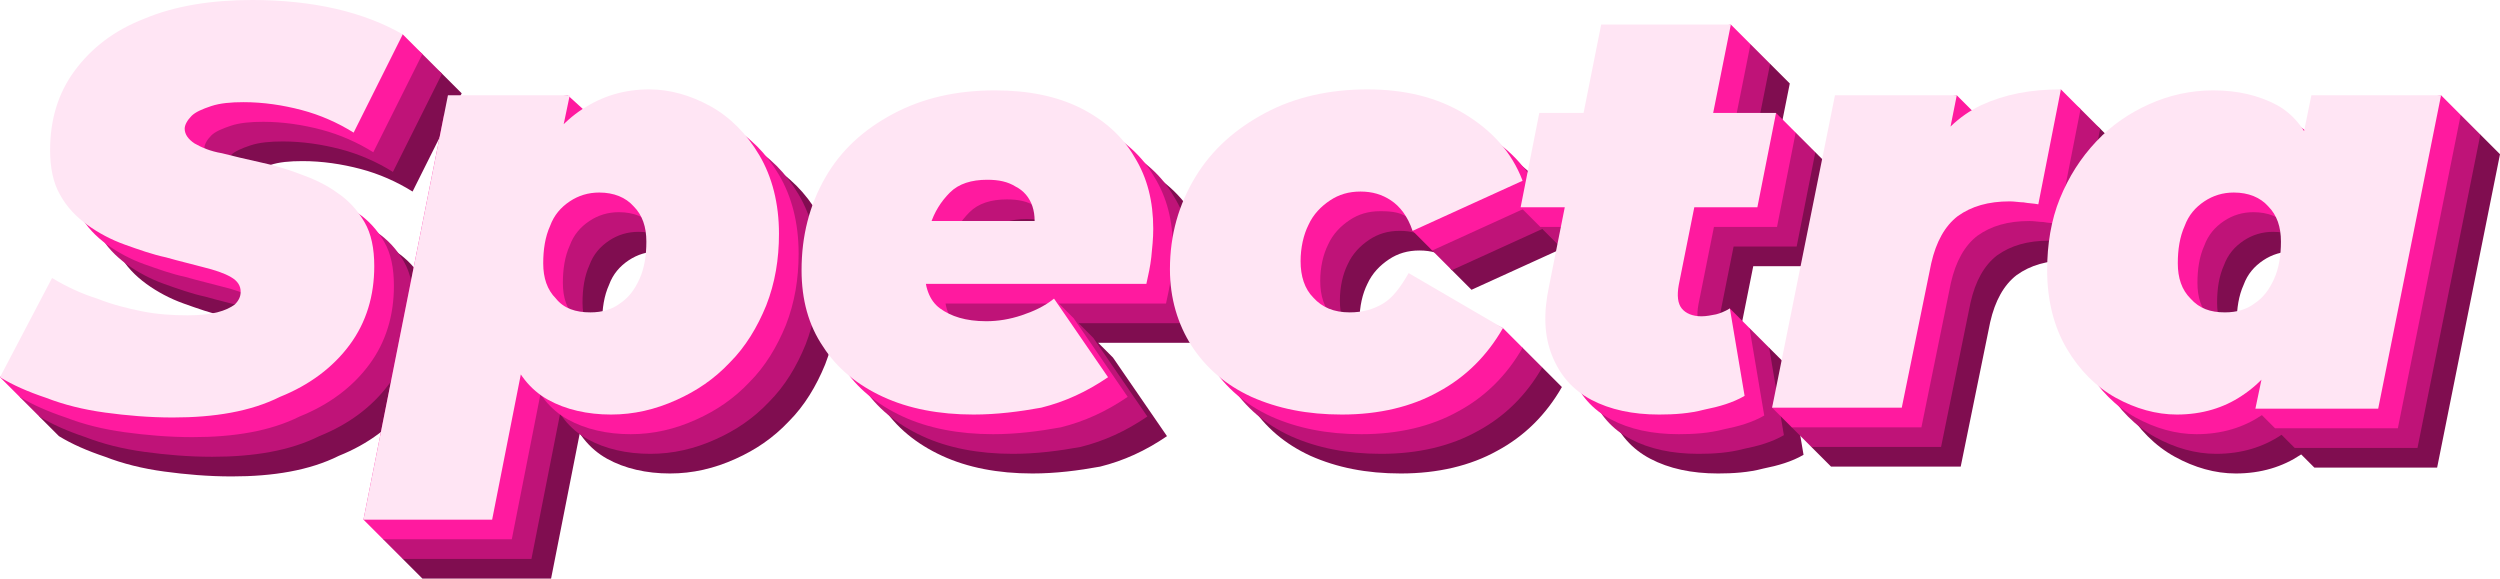
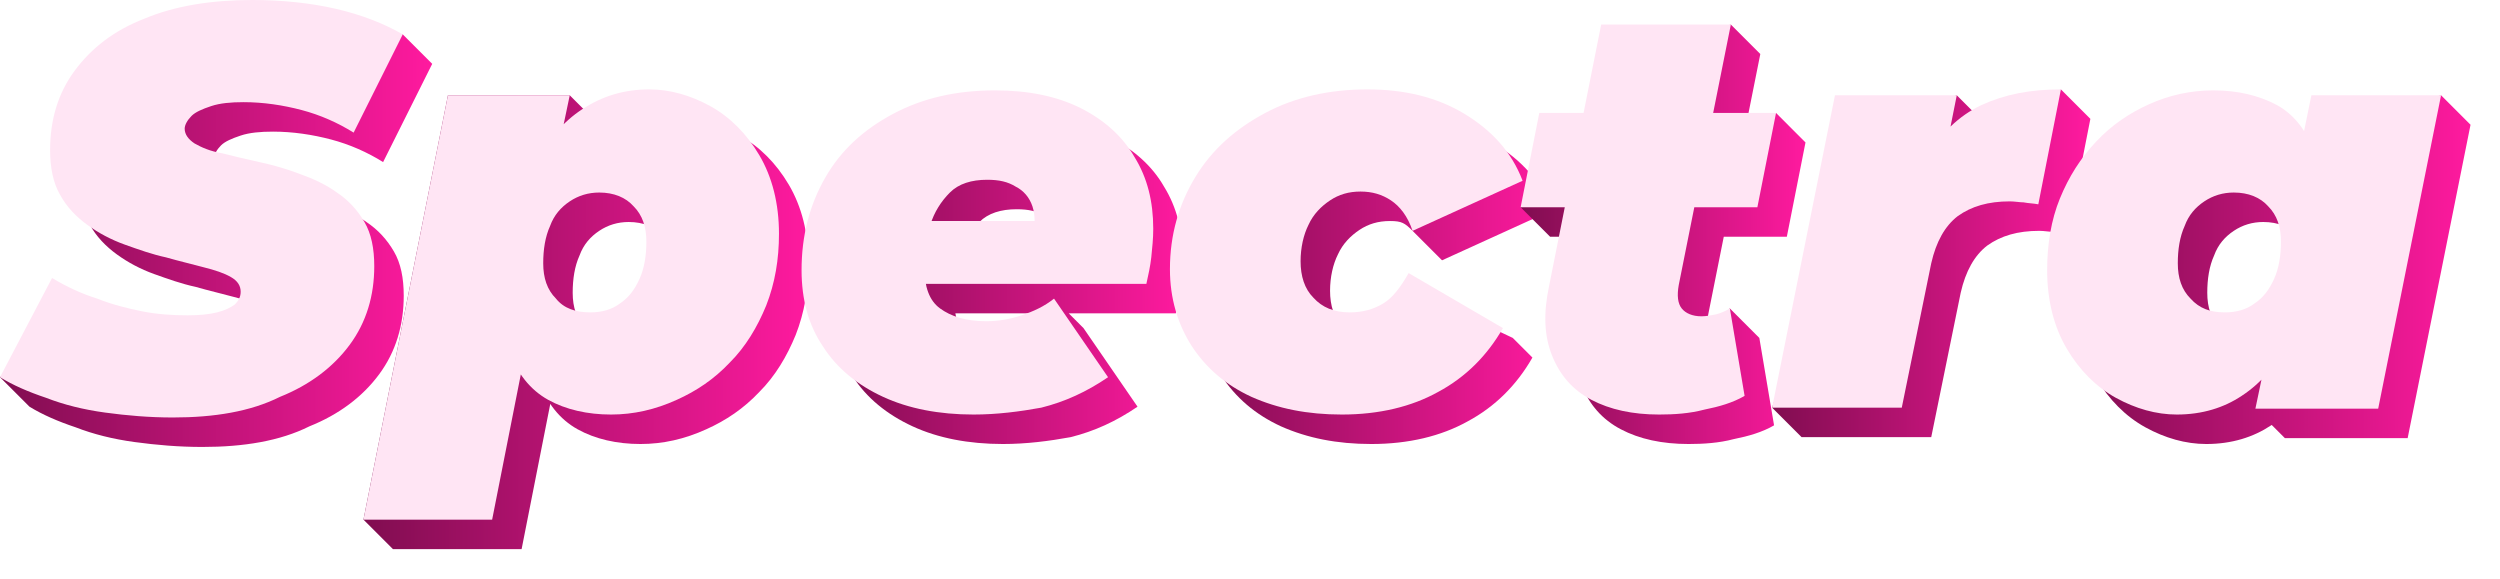
<svg xmlns="http://www.w3.org/2000/svg" version="1.1" id="Layer_1" x="0px" y="0px" viewBox="0 0 254.5 58.9" style="enable-background:new 0 0 254.5 58.9;" xml:space="preserve">
  <style type="text/css">
- 	.st0{fill:#800D50;}
- 	.st1{fill:#BF1378;}
- 	.st2{fill:#FF1A9F;}
- 	.st3{fill:#FFE5F4;}
+ 	.st0{fill:url(#SVGID_1_);}
+ 	.st1{fill:url(#SVGID_00000116923171311049007930000009769227715243160761_);}
+ 	.st2{fill:url(#SVGID_00000008136466247641761060000001562612265087859892_);}
+ 	.st3{fill:url(#SVGID_00000115502686686499544590000013902108640323405244_);}
+ 	.st4{fill:url(#SVGID_00000121277416731903392720000004566849826214834305_);}
+ 	.st5{fill:url(#SVGID_00000160909237934674180200000006646179666079795857_);}
+ 	.st6{fill:url(#SVGID_00000150066783542477709190000013032661701606605192_);}
+ 	.st7{fill:#FFE5F4;}
</style>
  <g>
    <g>
-       <path class="st0" d="M23.6,48.5c-2.4,0-4.7-0.2-6.9-0.5s-4.2-0.8-6-1.5c-1.8-0.6-3.4-1.3-4.7-2.1l-2-2l7.3-8.1    c1.5,0.9,3,1.6,4.6,2.1c1.5,0.6,3.1,1,4.6,1.3s3.1,0.4,4.6,0.4c1.2,0,2.2-0.1,3-0.3s1.4-0.5,1.8-0.8c0.4-0.4,0.6-0.8,0.6-1.3    c0-0.6-0.3-1.1-1-1.5s-1.6-0.7-2.8-1c-1.1-0.3-2.4-0.6-3.8-1c-1.4-0.3-2.8-0.8-4.2-1.3s-2.7-1.2-3.8-2s-2.1-1.8-2.8-3.1    c-0.7-1.2-1-2.8-1-4.5c0-3.1,0.8-5.8,2.5-8.1s4-4.1,7.1-5.3c3.1-1.3,6.8-1.9,11-1.9c3,0,11.4-0.4,13.3,1.5c2,2,0,0,2,2l-5,10    c-1.6-1-3.4-1.8-5.3-2.3c-1.9-0.5-3.9-0.8-5.9-0.8c-1.3,0-2.4,0.1-3.3,0.4s-1.6,0.6-2,1s-0.7,0.9-0.7,1.3c0,0.6,0.4,1.1,1,1.5    c0.7,0.4,1.6,0.8,2.8,1c1.2,0.3,2.4,0.6,3.8,0.9s2.8,0.7,4.1,1.2c1.4,0.5,2.7,1.1,3.8,1.9c1.2,0.8,2.1,1.8,2.8,3s1,2.7,1,4.5    c0,3-0.8,5.7-2.5,8s-4.1,4.1-7.1,5.3C31.5,47.9,27.8,48.5,23.6,48.5z" />
-       <path class="st0" d="M43,58.9l-2-2l7.5-41.2H64L63.1,20l-2.2,11.7l-1.7,11.5l-3.1,15.7H43z M68.2,48.2c-2.4,0-4.6-0.5-6.4-1.5    s-3.2-2.7-4-5.1c-0.8-2.4-0.9-5.7-0.2-9.9c0.6-3.5,1.5-6.4,2.8-8.9s2.9-4.4,4.9-5.7s4.2-2,6.8-2c2.1,0,4.2,0.6,6.2,1.7    s3.7,2.8,5,5s2,4.9,2,8c0,2.6-0.4,5-1.3,7.3c-0.9,2.2-2.1,4.2-3.7,5.8c-1.6,1.7-3.4,2.9-5.4,3.8C72.7,47.7,70.5,48.2,68.2,48.2z     M66.1,37.8c1.2,0,2.2-0.3,3-0.9c0.9-0.6,1.5-1.4,2-2.5s0.7-2.4,0.7-3.8c0-1.5-0.4-2.7-1.3-3.6c-0.8-0.9-2-1.4-3.5-1.4    c-1.1,0-2.1,0.3-3,0.9s-1.6,1.4-2,2.5c-0.5,1.1-0.7,2.4-0.7,3.8c0,1.5,0.4,2.7,1.3,3.6C63.4,37.4,64.6,37.8,66.1,37.8z" />
-       <path class="st0" d="M105.1,48.2c-3.5,0-6.6-0.6-9.2-1.8s-4.7-2.9-6.1-5.1c-1.5-2.2-2.2-4.8-2.2-7.8c0-3.5,0.8-6.6,2.4-9.4    s3.9-4.9,6.9-6.5s6.4-2.4,10.4-2.4c3.4,0,6.3,0.6,8.7,1.8c2.4,1.2,4.3,2.9,5.5,5c1.3,2.1,1.9,4.5,1.9,7.3c0,1-0.1,1.9-0.2,2.9    c-0.1,0.9-0.3,1.8-0.5,2.7H97.9l1.2-6.4h17.5l-5.5,1.7c0.3-1.2,0.3-2.3,0-3.2c-0.3-0.9-0.9-1.6-1.7-2c-0.8-0.5-1.7-0.7-2.9-0.7    c-1.6,0-2.9,0.4-3.8,1.3s-1.6,2-2,3.3c-0.4,1.4-0.6,2.8-0.6,4.3c0,2,0.5,3.4,1.6,4.2s2.6,1.3,4.7,1.3c1.2,0,3.7-3.9,4.9-4.3    c2,2,0,0,2,2l5.5,8c-2.2,1.5-4.4,2.5-6.8,3.1C109.8,47.9,107.5,48.2,105.1,48.2z" />
-       <path class="st0" d="M142.6,48.2c-3.5,0-6.5-0.6-9.2-1.8c-2.6-1.2-4.6-2.9-6.1-5.2c-1.4-2.2-2.2-4.8-2.2-7.8    c0-3.5,0.9-6.6,2.6-9.4s4.1-4.9,7.1-6.5s6.5-2.4,10.4-2.4c3.8,0,7.1,0.8,9.9,2.5c2.8,1.7,4.8,3.9,5.9,6.8l-11.2,5.1c-2-2,0,0-2-2    c-0.5-0.5,0.3-0.8-0.2-1.1c-0.9-0.6-1.9-0.9-3.1-0.9c-1.2,0-2.2,0.3-3.1,0.9c-0.9,0.6-1.7,1.4-2.2,2.5c-0.5,1-0.8,2.3-0.8,3.7    c0,1.5,0.4,2.8,1.3,3.7c0.9,1,2.1,1.5,3.7,1.5c1.3,0,2.4-0.3,3.4-0.9c1-0.6,1.8-1.7,2.6-3.1l7.6,3.6l2,2c-1.6,2.8-3.8,5-6.6,6.5    C149.7,47.4,146.4,48.2,142.6,48.2z" />
-       <path class="st0" d="M160.8,27.1l-1.8-1.8l3.7-7.8l22.1-2l2,2l-1.9,9.6H160.8z M174.9,48.2c-2.7,0-5-0.5-6.9-1.5s-3.2-2.5-4-4.5    s-0.9-4.3-0.3-7.1L169,8.5l11.2-2l2,2L176.9,35c-0.2,1.1-0.1,1.9,0.3,2.4c0.4,0.5,1.1,0.8,2,0.8c0.5,0,0.4-2.7,0.9-2.8    c2,2,0,0,2,2l1.5,8.9c-1.2,0.7-2.6,1.1-4.1,1.4C178,48.1,176.4,48.2,174.9,48.2z" />
-       <path class="st0" d="M184.4,45.5l8.4-29.8h12.4l-1.8,9l-1.2-2.6c1.3-2.5,3.2-4.3,5.5-5.4c2-0.9,4.4-5.3,6.1-3.6c2,2,0,0,2,2    l-2.3,11.7c-0.5-0.1-1-0.1-1.5-0.2c-0.4,0-0.9-0.1-1.4-0.1c-2.2,0-3.9,0.5-5.3,1.5c-1.3,1-2.2,2.6-2.7,4.8l-3,14.7h-13.2    L184.4,45.5z" />
-       <path class="st0" d="M227.6,48.2c-2.1,0-4.2-0.6-6.2-1.7s-3.7-2.8-5-5s-2-4.9-2-8c0-2.6,0.4-5.1,1.3-7.3s2.1-4.1,3.7-5.8    c1.6-1.7,3.4-2.9,5.4-3.8c2-0.9,4.2-1.4,6.5-1.4c2.5,0,4.6,0.5,6.5,1.5c1.8,1,3.1,2.7,3.9,5.1c0.8,2.4,0.9,5.7,0.2,9.9    c-0.5,3.4-1.5,6.4-2.8,8.9s-2.9,4.4-4.9,5.7C232.4,47.5,230.2,48.2,227.6,48.2z M232.5,37.8c1.2,0,2.2-0.3,3-0.9    c0.9-0.6,1.5-1.4,2-2.5s0.7-2.4,0.7-3.8c0-1.5-0.4-2.7-1.3-3.6c-0.8-0.9-2-1.4-3.5-1.4c-1.1,0-2.1,0.3-3,0.9s-1.6,1.4-2,2.5    c-0.5,1.1-0.7,2.4-0.7,3.8c0,1.5,0.4,2.7,1.3,3.6C229.9,37.4,231,37.8,232.5,37.8z M235.6,47.6l-2-2l2.9-2.3l2.2-11.7l1.7-11.5    l0.9-4.4l11.2-2l2,2l-6.4,31.9H235.6z" />
+       <linearGradient id="SVGID_1_" gradientUnits="userSpaceOnUse" x1="-9.536743e-07" y1="806.864" x2="44" y2="806.864" gradientTransform="matrix(1 0 0 1 0 -782.6143)">
+         <stop offset="2.131116e-07" style="stop-color:#800D50" />
+         <stop offset="1" style="stop-color:#FF1A9F" />
+       </linearGradient>
+       <path class="st0" d="M41,3.5c0.5,0.5,2.5,2.5,3,3l-5,10c-1.6-1-3.4-1.8-5.3-2.3c-1.9-0.5-3.9-0.8-5.9-0.8c-1.3,0-2.4,0.1-3.3,0.4    c-0.9,0.3-1.6,0.6-2,1s-0.7,0.9-0.7,1.3c0,0.6,0.4,1.1,1,1.5c0.7,0.4,1.6,0.8,2.8,1c1.2,0.3,2.4,0.6,3.8,0.9s2.8,0.7,4.1,1.2    c1.4,0.5,2.7,1.1,3.8,1.9c1.2,0.8,2.1,1.8,2.8,3s1,2.7,1,4.5c0,3-0.8,5.7-2.5,8s-4.1,4.1-7.1,5.3c-3,1.5-6.7,2.1-10.9,2.1    c-2.4,0-4.7-0.2-6.9-0.5s-4.2-0.8-6-1.5c-1.8-0.6-3.4-1.3-4.7-2.1l-3-3l8.3-7.1c1.5,0.9,3,1.6,4.6,2.1c1.5,0.6,3.1,1,4.6,1.3    s3.1,0.4,4.6,0.4c1.2,0,2.2-0.1,3-0.3s1.4-0.5,1.8-0.8c0.4-0.4,0.6-0.8,0.6-1.3c0-0.6-0.3-1.1-1-1.5s-1.6-0.7-2.8-1    c-1.1-0.3-2.4-0.6-3.8-1c-1.4-0.3-2.8-0.8-4.2-1.3s-2.7-1.2-3.8-2s-2.1-1.8-2.8-3.1c-0.7-1.2-1-2.8-1-4.5c0-3.1,0.8-5.8,2.5-8.1    s4-4.1,7.1-5.3c3.1-1.3,6.8-1.9,11-1.9" />
+       <linearGradient id="SVGID_00000091698102975875729900000002554684199674779071_" gradientUnits="userSpaceOnUse" x1="37" y1="815.414" x2="82.3" y2="815.414" gradientTransform="matrix(1 0 0 1 0 -782.6143)">
+         <stop offset="2.131116e-07" style="stop-color:#800D50" />
+         <stop offset="1" style="stop-color:#FF1A9F" />
+       </linearGradient>
+       <path style="fill:url(#SVGID_00000091698102975875729900000002554684199674779071_);" d="M40,55.9l-3-3l8.6-43.2H58l3,3L60.1,17    l-2.2,11.7l-1.7,11.5l-3.1,15.7H40z M65.2,45.2c-2.4,0-4.6-0.5-6.4-1.5s-3.2-2.7-4-5.1c-0.8-2.4-0.9-5.7-0.2-9.9    c0.6-3.5,1.5-6.4,2.8-8.9s2.9-4.4,4.9-5.7s4.2-2,6.8-2c2.1,0,4.2,0.6,6.2,1.7s3.7,2.8,5,5s2,4.9,2,8c0,2.6-0.4,5-1.3,7.3    c-0.9,2.2-2.1,4.2-3.7,5.8c-1.6,1.7-3.4,2.9-5.4,3.8C69.7,44.7,67.5,45.2,65.2,45.2z M63.1,34.8c1.2,0,2.2-0.3,3-0.9    c0.9-0.6,1.5-1.4,2-2.5c0.5-1.1,0.7-2.4,0.7-3.8c0-1.5-0.4-2.7-1.3-3.6c-0.8-0.9-2-1.4-3.5-1.4c-1.1,0-2.1,0.3-3,0.9    s-1.6,1.4-2,2.5c-0.5,1.1-0.7,2.4-0.7,3.8c0,1.5,0.4,2.7,1.3,3.6C60.4,34.4,61.6,34.8,63.1,34.8z" />
+       <linearGradient id="SVGID_00000033365603086936998980000008180158470583810986_" gradientUnits="userSpaceOnUse" x1="84.6" y1="811.314" x2="120.4" y2="811.314" gradientTransform="matrix(1 0 0 1 0 -782.6143)">
+         <stop offset="2.131116e-07" style="stop-color:#800D50" />
+         <stop offset="1" style="stop-color:#FF1A9F" />
+       </linearGradient>
+       <path style="fill:url(#SVGID_00000033365603086936998980000008180158470583810986_);" d="M102.1,45.2c-3.5,0-6.6-0.6-9.2-1.8    s-4.7-2.9-6.1-5.1c-1.5-2.2-2.2-4.8-2.2-7.8c0-3.5,0.8-6.6,2.4-9.4s3.9-4.9,6.9-6.5s6.4-2.4,10.4-2.4c3.4,0,6.3,0.6,8.7,1.8    c2.4,1.2,4.3,2.9,5.5,5c1.3,2.1,1.9,4.5,1.9,7.3c0,1-0.1,1.9-0.2,2.9c-0.1,0.9-0.3,1.8-0.5,2.7H94.9l1.2-6.4h17.5l-5.5,1.7    c0.3-1.2,0.3-2.3,0-3.2c-0.3-0.9-0.9-1.6-1.7-2c-0.8-0.5-1.7-0.7-2.9-0.7c-1.6,0-2.9,0.4-3.8,1.3s-1.6,2-2,3.3    c-0.4,1.4-0.6,2.8-0.6,4.3c0,2,0.5,3.4,1.6,4.2s2.7,0.8,4.7,1.3c2.6,0.6,3.7-3.9,4.9-4.3c2,2,0,0,2,2l5.5,8    c-2.2,1.5-4.4,2.5-6.8,3.1C106.8,44.9,104.5,45.2,102.1,45.2z" />
+       <linearGradient id="SVGID_00000116915433401421411510000002860111119713817791_" gradientUnits="userSpaceOnUse" x1="122.1" y1="811.264" x2="158" y2="811.264" gradientTransform="matrix(1 0 0 1 0 -782.6143)">
+         <stop offset="2.131116e-07" style="stop-color:#800D50" />
+         <stop offset="1" style="stop-color:#FF1A9F" />
+       </linearGradient>
+       <path style="fill:url(#SVGID_00000116915433401421411510000002860111119713817791_);" d="M139.6,45.2c-3.5,0-6.5-0.6-9.2-1.8    c-2.6-1.2-4.6-2.9-6.1-5.2c-1.4-2.2-2.2-4.8-2.2-7.8c0-3.5,0.9-6.6,2.6-9.4s4.1-4.9,7.1-6.5s6.5-2.4,10.4-2.4    c3.8,0,7.1,0.8,9.9,2.5c2.8,1.7,4.8,3.9,5.9,6.8l-11.2,5.1c-2-2,0,0-2-2c-0.2-0.2,0.2,0.2-1-1c-0.8-0.8-1.1-1-2.3-1    s-2.2,0.3-3.1,0.9c-0.9,0.6-1.7,1.4-2.2,2.5c-0.5,1-0.8,2.3-0.8,3.7c0,1.5,0.4,2.8,1.3,3.7c0.9,1,2.1,1.5,3.7,1.5    c1.3,0,2.4-0.3,3.4-0.9c1-0.6,1.8-1.7,2.6-3.1l7.6,3.6l2,2c-1.6,2.8-3.8,5-6.6,6.5C146.7,44.4,143.4,45.2,139.6,45.2z" />
+       <linearGradient id="SVGID_00000081606342345215307970000007184704004108975538_" gradientUnits="userSpaceOnUse" x1="154.8" y1="806.464" x2="183.8" y2="806.464" gradientTransform="matrix(1 0 0 1 0 -782.6143)">
+         <stop offset="2.131116e-07" style="stop-color:#800D50" />
+         <stop offset="1" style="stop-color:#FF1A9F" />
+       </linearGradient>
+       <path style="fill:url(#SVGID_00000081606342345215307970000007184704004108975538_);" d="M157.8,24.1l-3-3l4.9-6.6l21.1-3l3,3    l-1.9,9.6H157.8z M171.9,45.2c-2.7,0-5-0.5-6.9-1.5s-3.2-2.5-4-4.5s-0.9-4.3-0.3-7.1L166,5.5l10.2-3l3,3L173.9,32    c-0.2,1.1-0.1,1.9,0.3,2.4c0.4,0.5,1.1,0.8,2,0.8c0.5,0-0.6-3.7-0.1-3.8c2,2,1,1,3,3l1.5,8.9c-1.2,0.7-2.6,1.1-4.1,1.4    C175,45.1,173.4,45.2,171.9,45.2z" />
+       <linearGradient id="SVGID_00000175316449326575765310000016430925971048342435_" gradientUnits="userSpaceOnUse" x1="180.4" y1="809.414" x2="212.8" y2="809.414" gradientTransform="matrix(1 0 0 1 0 -782.6143)">
+         <stop offset="2.131116e-07" style="stop-color:#800D50" />
+         <stop offset="1" style="stop-color:#FF1A9F" />
+       </linearGradient>
+       <path style="fill:url(#SVGID_00000175316449326575765310000016430925971048342435_);" d="M209.8,9.1c2,2,1,1,3,3l-2.3,11.7    c-0.5-0.1-1-0.1-1.5-0.2c-0.4,0-0.9-0.1-1.4-0.1c-2.2,0-3.9,0.5-5.3,1.5c-1.3,1-2.2,2.6-2.7,4.8l-3,14.7h-13.2l-3-3l0,0l9.4-28.8    l9.4-3l3,3l-1.8,9l-1.2-2.6c1.3-2.5,3.2-4.3,5.5-5.4" />
+       <linearGradient id="SVGID_00000000215481092883797030000016522166138898003389_" gradientUnits="userSpaceOnUse" x1="211.4" y1="810.064" x2="251.5" y2="810.064" gradientTransform="matrix(1 0 0 1 0 -782.6143)">
+         <stop offset="2.131116e-07" style="stop-color:#800D50" />
+         <stop offset="1" style="stop-color:#FF1A9F" />
+       </linearGradient>
+       <path style="fill:url(#SVGID_00000000215481092883797030000016522166138898003389_);" d="M224.6,45.2c-2.1,0-4.2-0.6-6.2-1.7    s-3.7-2.8-5-5s-2-4.9-2-8c0-2.6,0.4-5.1,1.3-7.3s2.1-4.1,3.7-5.8c1.6-1.7,3.4-2.9,5.4-3.8s4.2-1.4,6.5-1.4c2.5,0,4.6,0.5,6.5,1.5    c1.8,1,3.1,2.7,3.9,5.1c0.8,2.4,0.9,5.7,0.2,9.9c-0.5,3.4-1.5,6.4-2.8,8.9s-2.9,4.4-4.9,5.7C229.4,44.5,227.2,45.2,224.6,45.2z     M229.5,34.8c1.2,0,2.2-0.3,3-0.9c0.9-0.6,1.5-1.4,2-2.5c0.5-1.1,0.7-2.4,0.7-3.8c0-1.5-0.4-2.7-1.3-3.6c-0.8-0.9-2-1.4-3.5-1.4    c-1.1,0-2.1,0.3-3,0.9s-1.6,1.4-2,2.5c-0.5,1.1-0.7,2.4-0.7,3.8c0,1.5,0.4,2.7,1.3,3.6C226.9,34.4,228,34.8,229.5,34.8z     M232.6,44.6l-2-2l2.9-2.3l2.2-11.7l1.7-11.5l0.9-4.4l10.2-3l3,3l-6.4,31.9H232.6z" />
    </g>
  </g>
  <g>
    <g>
-       <path class="st1" d="M21.6,46.5c-2.4,0-4.7-0.2-6.9-0.5s-4.2-0.8-6-1.5c-1.8-0.6-3.4-1.3-4.7-2.1l-2-2l7.3-8.1    c1.5,0.9,3,1.6,4.6,2.1c1.5,0.6,3.1,1,4.6,1.3s3.1,0.4,4.6,0.4c1.2,0,2.2-0.1,3-0.3s1.4-0.5,1.8-0.8c0.4-0.4,0.6-0.8,0.6-1.3    c0-0.6-0.3-1.1-1-1.5s-1.6-0.7-2.8-1c-1.1-0.3-2.4-0.6-3.8-1c-1.4-0.3-2.8-0.8-4.2-1.3s-2.7-1.2-3.8-2s-2.1-1.8-2.8-3.1    c-0.7-1.2-1-2.8-1-4.5c0-3.1,0.8-5.8,2.5-8.1s4-4.1,7.1-5.3c3.1-1.3,6.8-1.9,11-1.9c3,0,11.4-0.4,13.3,1.5c1.8,1.8,0.2,0.2,2,2    l-5,10c-1.6-1-3.4-1.8-5.3-2.3c-1.9-0.5-3.9-0.8-5.9-0.8c-1.3,0-2.4,0.1-3.3,0.4c-0.9,0.3-1.6,0.6-2,1c-0.4,0.4-0.7,0.9-0.7,1.3    c0,0.6,0.4,1.1,1,1.5c0.7,0.4,1.6,0.8,2.8,1c1.2,0.3,2.4,0.6,3.8,0.9s2.8,0.7,4.1,1.2c1.4,0.5,2.7,1.1,3.8,1.9    c1.2,0.8,2.1,1.8,2.8,3s1,2.7,1,4.5c0,3-0.8,5.7-2.5,8s-4.1,4.1-7.1,5.3C29.5,45.9,25.8,46.5,21.6,46.5z" />
-       <path class="st1" d="M41,56.9l-2-2l8-41.2h15L61.1,18l-2.2,11.7l-1.7,11.5l-3.1,15.7H41z M66.2,46.2c-2.4,0-4.6-0.5-6.4-1.5    s-3.2-2.7-4-5.1c-0.8-2.4-0.9-5.7-0.2-9.9c0.6-3.5,1.5-6.4,2.8-8.9s2.9-4.4,4.9-5.7s4.2-2,6.8-2c2.1,0,4.2,0.6,6.2,1.7    s3.7,2.8,5,5s2,4.9,2,8c0,2.6-0.4,5-1.3,7.3c-0.9,2.2-2.1,4.2-3.7,5.8c-1.6,1.7-3.4,2.9-5.4,3.8C70.7,45.7,68.5,46.2,66.2,46.2z     M64.1,35.8c1.2,0,2.2-0.3,3-0.9c0.9-0.6,1.5-1.4,2-2.5s0.7-2.4,0.7-3.8c0-1.5-0.4-2.7-1.3-3.6c-0.8-0.9-2-1.4-3.5-1.4    c-1.1,0-2.1,0.3-3,0.9s-1.6,1.4-2,2.5c-0.5,1.1-0.7,2.4-0.7,3.8c0,1.5,0.4,2.7,1.3,3.6C61.4,35.4,62.6,35.8,64.1,35.8z" />
-       <path class="st1" d="M103.1,46.2c-3.5,0-6.6-0.6-9.2-1.8s-4.7-2.9-6.1-5.1c-1.5-2.2-2.2-4.8-2.2-7.8c0-3.5,0.8-6.6,2.4-9.4    s3.9-4.9,6.9-6.5s6.4-2.4,10.4-2.4c3.4,0,6.3,0.6,8.7,1.8c2.4,1.2,4.3,2.9,5.5,5c1.3,2.1,1.9,4.5,1.9,7.3c0,1-0.1,1.9-0.2,2.9    c-0.1,0.9-0.3,1.8-0.5,2.7H95.9l1.2-6.4h17.5l-5.5,1.7c0.3-1.2,0.3-2.3,0-3.2c-0.3-0.9-0.9-1.6-1.7-2c-0.8-0.5-1.7-0.7-2.9-0.7    c-1.6,0-2.9,0.4-3.8,1.3s-1.6,2-2,3.3c-0.4,1.4-0.6,2.8-0.6,4.3c0,2,0.5,3.4,1.6,4.2s2.6,1.3,4.7,1.3c1.2,0,3.7-3.9,4.9-4.3    c2,2,0,0,2,2l5.5,8c-2.2,1.5-4.4,2.5-6.8,3.1C107.8,45.9,105.5,46.2,103.1,46.2z" />
-       <path class="st1" d="M140.6,46.2c-3.5,0-6.5-0.6-9.2-1.8c-2.6-1.2-4.6-2.9-6.1-5.2c-1.4-2.2-2.2-4.8-2.2-7.8    c0-3.5,0.9-6.6,2.6-9.4s4.1-4.9,7.1-6.5s6.5-2.4,10.4-2.4c3.8,0,7.1,0.8,9.9,2.5c2.8,1.7,4.8,3.9,5.9,6.8l-11.2,5.1c-2-2,0,0-2-2    c-0.5-0.5,0.3-0.8-0.2-1.1c-0.9-0.6-1.9-0.9-3.1-0.9c-1.2,0-2.2,0.3-3.1,0.9c-0.9,0.6-1.7,1.4-2.2,2.5c-0.5,1-0.8,2.3-0.8,3.7    c0,1.5,0.4,2.8,1.3,3.7c0.9,1,2.1,1.5,3.7,1.5c1.3,0,2.4-0.3,3.4-0.9c1-0.6,1.8-1.7,2.6-3.1l7.6,3.6l2,2c-1.6,2.8-3.8,5-6.6,6.5    C147.7,45.4,144.4,46.2,140.6,46.2z" />
-       <path class="st1" d="M158.8,25.1l-2-2l3.9-7.6l22.1-2l2,2l-1.9,9.6H158.8z M172.9,46.2c-2.7,0-5-0.5-6.9-1.5s-3.2-2.5-4-4.5    s-0.9-4.3-0.3-7.1L167,6.5l11.2-2l2,2L174.9,33c-0.2,1.1-0.1,1.9,0.3,2.4c0.4,0.5,1.1,0.8,2,0.8c0.5,0,0.4-2.7,0.9-2.8    c2,2,0,0,2,2l1.5,8.9c-1.2,0.7-2.6,1.1-4.1,1.4C176,46.1,174.4,46.2,172.9,46.2z" />
-       <path class="st1" d="M182.4,43.5l8.4-29.8h12.4l-1.8,9l-1.2-2.6c1.3-2.5,3.2-4.3,5.5-5.4c2-0.9,4.4-5.3,6.1-3.6c2,2,0,0,2,2    l-2.3,11.7c-0.5-0.1-1-0.1-1.5-0.2c-0.4,0-0.9-0.1-1.4-0.1c-2.2,0-3.9,0.5-5.3,1.5c-1.3,1-2.2,2.6-2.7,4.8l-3,14.7h-13.2    L182.4,43.5z" />
-       <path class="st1" d="M225.6,46.2c-2.1,0-4.2-0.6-6.2-1.7s-3.7-2.8-5-5s-2-4.9-2-8c0-2.6,0.4-5.1,1.3-7.3s2.1-4.1,3.7-5.8    c1.6-1.7,3.4-2.9,5.4-3.8s4.2-1.4,6.5-1.4c2.5,0,4.6,0.5,6.5,1.5c1.8,1,3.1,2.7,3.9,5.1c0.8,2.4,0.9,5.7,0.2,9.9    c-0.5,3.4-1.5,6.4-2.8,8.9s-2.9,4.4-4.9,5.7C230.4,45.5,228.2,46.2,225.6,46.2z M230.5,35.8c1.2,0,2.2-0.3,3-0.9    c0.9-0.6,1.5-1.4,2-2.5s0.7-2.4,0.7-3.8c0-1.5-0.4-2.7-1.3-3.6c-0.8-0.9-2-1.4-3.5-1.4c-1.1,0-2.1,0.3-3,0.9s-1.6,1.4-2,2.5    c-0.5,1.1-0.7,2.4-0.7,3.8c0,1.5,0.4,2.7,1.3,3.6C227.9,35.4,229,35.8,230.5,35.8z M233.6,45.6l-2-2l2.9-2.3l2.2-11.7l1.7-11.5    l0.9-4.4l11.2-2l2,2l-6.4,31.9H233.6z" />
-     </g>
-   </g>
-   <g>
-     <g>
-       <path class="st2" d="M41,3.5c0.5,0.5,1.5,1.5,2,2l-5,10c-1.6-1-3.4-1.8-5.3-2.3c-1.9-0.5-3.9-0.8-5.9-0.8c-1.3,0-2.4,0.1-3.3,0.4    c-0.9,0.3-1.6,0.6-2,1s-0.7,0.9-0.7,1.3c0,0.6,0.4,1.1,1,1.5c0.7,0.4,1.6,0.8,2.8,1c1.2,0.3,2.4,0.6,3.8,0.9s2.8,0.7,4.1,1.2    c1.4,0.5,2.7,1.1,3.8,1.9c1.2,0.8,2.1,1.8,2.8,3s1,2.7,1,4.5c0,3-0.8,5.7-2.5,8s-4.1,4.1-7.1,5.3c-3,1.5-6.7,2.1-10.9,2.1    c-2.4,0-4.7-0.2-6.9-0.5s-4.2-0.8-6-1.5c-1.8-0.6-3.4-1.3-4.7-2.1l-2-2l7.3-8.1c1.5,0.9,3,1.6,4.6,2.1c1.5,0.6,3.1,1,4.6,1.3    s3.1,0.4,4.6,0.4c1.2,0,2.2-0.1,3-0.3s1.4-0.5,1.8-0.8c0.4-0.4,0.6-0.8,0.6-1.3c0-0.6-0.3-1.1-1-1.5s-1.6-0.7-2.8-1    c-1.1-0.3-2.4-0.6-3.8-1c-1.4-0.3-2.8-0.8-4.2-1.3s-2.7-1.2-3.8-2s-2.1-1.8-2.8-3.1c-0.7-1.2-1-2.8-1-4.5c0-3.1,0.8-5.8,2.5-8.1    s4-4.1,7.1-5.3c3.1-1.3,6.8-1.9,11-1.9" />
-       <path class="st2" d="M39,54.9l-2-2l8.2-41.2l12.6-2l2.2,2L59.1,16l-2.2,11.7l-1.7,11.5l-3.1,15.7H39z M64.2,44.2    c-2.4,0-4.6-0.5-6.4-1.5s-3.2-2.7-4-5.1c-0.8-2.4-0.9-5.7-0.2-9.9c0.6-3.5,1.5-6.4,2.8-8.9s2.9-4.4,4.9-5.7s4.2-2,6.8-2    c2.1,0,4.2,0.6,6.2,1.7s3.7,2.8,5,5s2,4.9,2,8c0,2.6-0.4,5-1.3,7.3c-0.9,2.2-2.1,4.2-3.7,5.8c-1.6,1.7-3.4,2.9-5.4,3.8    C68.7,43.7,66.5,44.2,64.2,44.2z M62.1,33.8c1.2,0,2.2-0.3,3-0.9c0.9-0.6,1.5-1.4,2-2.5s0.7-2.4,0.7-3.8c0-1.5-0.4-2.7-1.3-3.6    c-0.8-0.9-2-1.4-3.5-1.4c-1.1,0-2.1,0.3-3,0.9s-1.6,1.4-2,2.5c-0.5,1.1-0.7,2.4-0.7,3.8c0,1.5,0.4,2.7,1.3,3.6    C59.4,33.4,60.6,33.8,62.1,33.8z" />
-       <path class="st2" d="M101.1,44.2c-3.5,0-6.6-0.6-9.2-1.8s-4.7-2.9-6.1-5.1c-1.5-2.2-2.2-4.8-2.2-7.8c0-3.5,0.8-6.6,2.4-9.4    s3.9-4.9,6.9-6.5s6.4-2.4,10.4-2.4c3.4,0,6.3,0.6,8.7,1.8c2.4,1.2,4.3,2.9,5.5,5c1.3,2.1,1.9,4.5,1.9,7.3c0,1-0.1,1.9-0.2,2.9    c-0.1,0.9-0.3,1.8-0.5,2.7H93.9l1.2-6.4h17.5l-5.5,1.7c0.3-1.2,0.3-2.3,0-3.2c-0.3-0.9-0.9-1.6-1.7-2c-0.8-0.5-1.7-0.7-2.9-0.7    c-1.6,0-2.9,0.4-3.8,1.3s-1.6,2-2,3.3c-0.4,1.4-0.6,2.8-0.6,4.3c0,2,0.5,3.4,1.6,4.2s2.7,0.8,4.7,1.3c2.6,0.6,3.7-3.9,4.9-4.3    c2,2,0,0,2,2l5.5,8c-2.2,1.5-4.4,2.5-6.8,3.1C105.8,43.9,103.5,44.2,101.1,44.2z" />
-       <path class="st2" d="M138.6,44.2c-3.5,0-6.5-0.6-9.2-1.8c-2.6-1.2-4.6-2.9-6.1-5.2c-1.4-2.2-2.2-4.8-2.2-7.8    c0-3.5,0.9-6.6,2.6-9.4s4.1-4.9,7.1-6.5c3-1.6,6.5-2.4,10.4-2.4c3.8,0,7.1,0.8,9.9,2.5c2.8,1.7,4.8,3.9,5.9,6.8l-11.2,5.1    c-2-2,0,0-2-2c-0.2-0.2,1,0.1-0.2-1.1c-0.8-0.8-1.9-0.9-3.1-0.9c-1.2,0-2.2,0.3-3.1,0.9c-0.9,0.6-1.7,1.4-2.2,2.5    c-0.5,1-0.8,2.3-0.8,3.7c0,1.5,0.4,2.8,1.3,3.7c0.9,1,2.1,1.5,3.7,1.5c1.3,0,2.4-0.3,3.4-0.9c1-0.6,1.8-1.7,2.6-3.1l7.6,3.6l2,2    c-1.6,2.8-3.8,5-6.6,6.5C145.7,43.4,142.4,44.2,138.6,44.2z" />
-       <path class="st2" d="M156.8,23.1l-2-2l3.9-7.6l22.1-2l2,2l-1.9,9.6H156.8z M170.9,44.2c-2.7,0-5-0.5-6.9-1.5s-3.2-2.5-4-4.5    s-0.9-4.3-0.3-7.1L165,4.5l11.2-2l2,2L172.9,31c-0.2,1.1-0.1,1.9,0.3,2.4c0.4,0.5,1.1,0.8,2,0.8c0.5,0,0.4-2.7,0.9-2.8    c2,2,0,0,2,2l1.5,8.9c-1.2,0.7-2.6,1.1-4.1,1.4C174,44.1,172.4,44.2,170.9,44.2z" />
-       <path class="st2" d="M209.8,9.1c2,2,0,0,2,2l-2.3,11.7c-0.5-0.1-1-0.1-1.5-0.2c-0.4,0-0.9-0.1-1.4-0.1c-2.2,0-3.9,0.5-5.3,1.5    c-1.3,1-2.2,2.6-2.7,4.8l-3,14.7h-13.2l-2-2l0,0l8.4-29.8l10.4-2l2,2l-1.8,9l-1.2-2.6c1.3-2.5,3.2-4.3,5.5-5.4" />
-       <path class="st2" d="M223.6,44.2c-2.1,0-4.2-0.6-6.2-1.7s-3.7-2.8-5-5s-2-4.9-2-8c0-2.6,0.4-5.1,1.3-7.3s2.1-4.1,3.7-5.8    c1.6-1.7,3.4-2.9,5.4-3.8s4.2-1.4,6.5-1.4c2.5,0,4.6,0.5,6.5,1.5c1.8,1,3.1,2.7,3.9,5.1c0.8,2.4,0.9,5.7,0.2,9.9    c-0.5,3.4-1.5,6.4-2.8,8.9s-2.9,4.4-4.9,5.7C228.4,43.5,226.2,44.2,223.6,44.2z M228.5,33.8c1.2,0,2.2-0.3,3-0.9    c0.9-0.6,1.5-1.4,2-2.5s0.7-2.4,0.7-3.8c0-1.5-0.4-2.7-1.3-3.6c-0.8-0.9-2-1.4-3.5-1.4c-1.1,0-2.1,0.3-3,0.9s-1.6,1.4-2,2.5    c-0.5,1.1-0.7,2.4-0.7,3.8c0,1.5,0.4,2.7,1.3,3.6C225.9,33.4,227,33.8,228.5,33.8z M231.6,43.6l-2-2l2.9-2.3l2.2-11.7l1.7-11.5    l0.9-4.4l11.2-2l2,2l-6.4,31.9H231.6z" />
-     </g>
-   </g>
-   <g>
-     <g>
-       <path class="st3" d="M17.6,42.5c-2.4,0-4.7-0.2-6.9-0.5s-4.2-0.8-6-1.5c-1.8-0.6-3.4-1.3-4.7-2.1l5.3-10.1c1.5,0.9,3,1.6,4.6,2.1    c1.5,0.6,3.1,1,4.6,1.3s3.1,0.4,4.6,0.4c1.2,0,2.2-0.1,3-0.3s1.4-0.5,1.8-0.8c0.4-0.4,0.6-0.8,0.6-1.3c0-0.6-0.3-1.1-1-1.5    s-1.6-0.7-2.8-1c-1.1-0.3-2.4-0.6-3.8-1c-1.4-0.3-2.8-0.8-4.2-1.3s-2.7-1.2-3.8-2s-2.1-1.8-2.8-3.1c-0.7-1.2-1-2.8-1-4.5    c0-3.1,0.8-5.8,2.5-8.1s4-4.1,7.1-5.3c3.1-1.3,6.8-1.9,11-1.9c3,0,5.9,0.3,8.5,0.9s4.9,1.5,6.8,2.6l-5,10c-1.6-1-3.4-1.8-5.3-2.3    c-1.9-0.5-3.9-0.8-5.9-0.8c-1.3,0-2.4,0.1-3.3,0.4c-0.9,0.3-1.6,0.6-2,1s-0.7,0.9-0.7,1.3c0,0.6,0.4,1.1,1,1.5    c0.7,0.4,1.6,0.8,2.8,1c1.2,0.3,2.4,0.6,3.8,0.9c1.4,0.3,2.8,0.7,4.1,1.2c1.4,0.5,2.7,1.1,3.8,1.9c1.2,0.8,2.1,1.8,2.8,3    s1,2.7,1,4.5c0,3-0.8,5.7-2.5,8s-4.1,4.1-7.1,5.3C25.5,41.9,21.8,42.5,17.6,42.5z" />
-       <path class="st3" d="M37,52.9l8.6-43.2H58L57.1,14l-2.2,11.7l-1.7,11.5l-3.1,15.7H37z M62.2,42.2c-2.4,0-4.6-0.5-6.4-1.5    s-3.2-2.7-4-5.1c-0.8-2.4-0.9-5.7-0.2-9.9c0.6-3.5,1.5-6.4,2.8-8.9s2.9-4.4,4.9-5.7s4.2-2,6.8-2c2.1,0,4.2,0.6,6.2,1.7    s3.7,2.8,5,5s2,4.9,2,8c0,2.6-0.4,5-1.3,7.3c-0.9,2.2-2.1,4.2-3.7,5.8c-1.6,1.7-3.4,2.9-5.4,3.8C66.7,41.7,64.5,42.2,62.2,42.2z     M60.1,31.8c1.2,0,2.2-0.3,3-0.9c0.9-0.6,1.5-1.4,2-2.5s0.7-2.4,0.7-3.8c0-1.5-0.4-2.7-1.3-3.6c-0.8-0.9-2-1.4-3.5-1.4    c-1.1,0-2.1,0.3-3,0.9s-1.6,1.4-2,2.5c-0.5,1.1-0.7,2.4-0.7,3.8c0,1.5,0.4,2.7,1.3,3.6C57.4,31.4,58.6,31.8,60.1,31.8z" />
-       <path class="st3" d="M99.1,42.2c-3.5,0-6.6-0.6-9.2-1.8s-4.7-2.9-6.1-5.1c-1.5-2.2-2.2-4.8-2.2-7.8c0-3.5,0.8-6.6,2.4-9.4    s3.9-4.9,6.9-6.5s6.4-2.4,10.4-2.4c3.4,0,6.3,0.6,8.7,1.8c2.4,1.2,4.3,2.9,5.5,5c1.3,2.1,1.9,4.5,1.9,7.3c0,1-0.1,1.9-0.2,2.9    c-0.1,0.9-0.3,1.8-0.5,2.7H91.9l1.2-6.4h17.5l-5.5,1.7c0.3-1.2,0.3-2.3,0-3.2c-0.3-0.9-0.9-1.6-1.7-2c-0.8-0.5-1.7-0.7-2.9-0.7    c-1.6,0-2.9,0.4-3.8,1.3s-1.6,2-2,3.3c-0.4,1.4-0.6,2.8-0.6,4.3c0,2,0.5,3.4,1.6,4.2c1.1,0.8,2.6,1.3,4.7,1.3    c1.2,0,2.4-0.2,3.6-0.6c1.2-0.4,2.3-0.9,3.3-1.7l5.5,8c-2.2,1.5-4.4,2.5-6.8,3.1C103.8,41.9,101.5,42.2,99.1,42.2z" />
-       <path class="st3" d="M136.6,42.2c-3.5,0-6.5-0.6-9.2-1.8c-2.6-1.2-4.6-2.9-6.1-5.2c-1.4-2.2-2.2-4.8-2.2-7.8    c0-3.5,0.9-6.6,2.6-9.4s4.1-4.9,7.1-6.5c3-1.6,6.5-2.4,10.4-2.4c3.8,0,7.1,0.8,9.9,2.5c2.8,1.7,4.8,3.9,5.9,6.8l-11.2,5.1    c-0.5-1.5-1.3-2.5-2.2-3.1s-1.9-0.9-3.1-0.9c-1.2,0-2.2,0.3-3.1,0.9c-0.9,0.6-1.7,1.4-2.2,2.5c-0.5,1-0.8,2.3-0.8,3.7    c0,1.5,0.4,2.8,1.3,3.7c0.9,1,2.1,1.5,3.7,1.5c1.3,0,2.4-0.3,3.4-0.9s1.8-1.7,2.6-3.1l9.6,5.6c-1.6,2.8-3.8,5-6.6,6.5    C143.7,41.4,140.4,42.2,136.6,42.2z" />
-       <path class="st3" d="M154.8,21.1l1.9-9.6h24.1l-1.9,9.6H154.8z M168.9,42.2c-2.7,0-5-0.5-6.9-1.5s-3.2-2.5-4-4.5s-0.9-4.3-0.3-7.1    L163,2.5h13.2L170.9,29c-0.2,1.1-0.1,1.9,0.3,2.4c0.4,0.5,1.1,0.8,2,0.8c0.5,0,1-0.1,1.5-0.2c0.4-0.1,0.9-0.3,1.4-0.6l1.5,8.9    c-1.2,0.7-2.6,1.1-4.1,1.4C172,42.1,170.4,42.2,168.9,42.2z" />
-       <path class="st3" d="M180.4,41.5l6.4-31.8h12.4l-1.8,9l-1.2-2.6c1.3-2.5,3.2-4.3,5.5-5.4c2.4-1.1,5-1.6,8.1-1.6l-2.3,11.7    c-0.5-0.1-1-0.1-1.5-0.2c-0.4,0-0.9-0.1-1.4-0.1c-2.2,0-3.9,0.5-5.3,1.5c-1.3,1-2.2,2.6-2.7,4.8l-3,14.7H180.4L180.4,41.5z" />
-       <path class="st3" d="M221.6,42.2c-2.1,0-4.2-0.6-6.2-1.7s-3.7-2.8-5-5s-2-4.9-2-8c0-2.6,0.4-5.1,1.3-7.3s2.1-4.1,3.7-5.8    c1.6-1.7,3.4-2.9,5.4-3.8s4.2-1.4,6.5-1.4c2.5,0,4.6,0.5,6.5,1.5c1.8,1,3.1,2.7,3.9,5.1c0.8,2.4,0.9,5.7,0.2,9.9    c-0.5,3.4-1.5,6.4-2.8,8.9s-2.9,4.4-4.9,5.7C226.4,41.5,224.2,42.2,221.6,42.2z M226.5,31.8c1.2,0,2.2-0.3,3-0.9    c0.9-0.6,1.5-1.4,2-2.5s0.7-2.4,0.7-3.8c0-1.5-0.4-2.7-1.3-3.6c-0.8-0.9-2-1.4-3.5-1.4c-1.1,0-2.1,0.3-3,0.9s-1.6,1.4-2,2.5    c-0.5,1.1-0.7,2.4-0.7,3.8c0,1.5,0.4,2.7,1.3,3.6C223.9,31.4,225,31.8,226.5,31.8z M229.6,41.6l0.9-4.3l2.2-11.7l1.7-11.5l0.9-4.4    h13.2l-6.4,31.9H229.6z" />
+       <path class="st7" d="M17.6,42.5c-2.4,0-4.7-0.2-6.9-0.5s-4.2-0.8-6-1.5c-1.8-0.6-3.4-1.3-4.7-2.1l5.3-10.1c1.5,0.9,3,1.6,4.6,2.1    c1.5,0.6,3.1,1,4.6,1.3s3.1,0.4,4.6,0.4c1.2,0,2.2-0.1,3-0.3s1.4-0.5,1.8-0.8c0.4-0.4,0.6-0.8,0.6-1.3c0-0.6-0.3-1.1-1-1.5    s-1.6-0.7-2.8-1c-1.1-0.3-2.4-0.6-3.8-1c-1.4-0.3-2.8-0.8-4.2-1.3s-2.7-1.2-3.8-2s-2.1-1.8-2.8-3.1c-0.7-1.2-1-2.8-1-4.5    c0-3.1,0.8-5.8,2.5-8.1s4-4.1,7.1-5.3c3.1-1.3,6.8-1.9,11-1.9c3,0,5.9,0.3,8.5,0.9s4.9,1.5,6.8,2.6l-5,10c-1.6-1-3.4-1.8-5.3-2.3    c-1.9-0.5-3.9-0.8-5.9-0.8c-1.3,0-2.4,0.1-3.3,0.4c-0.9,0.3-1.6,0.6-2,1s-0.7,0.9-0.7,1.3c0,0.6,0.4,1.1,1,1.5    c0.7,0.4,1.6,0.8,2.8,1c1.2,0.3,2.4,0.6,3.8,0.9c1.4,0.3,2.8,0.7,4.1,1.2c1.4,0.5,2.7,1.1,3.8,1.9c1.2,0.8,2.1,1.8,2.8,3    s1,2.7,1,4.5c0,3-0.8,5.7-2.5,8s-4.1,4.1-7.1,5.3C25.5,41.9,21.8,42.5,17.6,42.5z" />
+       <path class="st7" d="M37,52.9l8.6-43.2H58L57.1,14l-2.2,11.7l-1.7,11.5l-3.1,15.7H37z M62.2,42.2c-2.4,0-4.6-0.5-6.4-1.5    s-3.2-2.7-4-5.1c-0.8-2.4-0.9-5.7-0.2-9.9c0.6-3.5,1.5-6.4,2.8-8.9s2.9-4.4,4.9-5.7s4.2-2,6.8-2c2.1,0,4.2,0.6,6.2,1.7    s3.7,2.8,5,5s2,4.9,2,8c0,2.6-0.4,5-1.3,7.3c-0.9,2.2-2.1,4.2-3.7,5.8c-1.6,1.7-3.4,2.9-5.4,3.8C66.7,41.7,64.5,42.2,62.2,42.2z     M60.1,31.8c1.2,0,2.2-0.3,3-0.9c0.9-0.6,1.5-1.4,2-2.5s0.7-2.4,0.7-3.8c0-1.5-0.4-2.7-1.3-3.6c-0.8-0.9-2-1.4-3.5-1.4    c-1.1,0-2.1,0.3-3,0.9s-1.6,1.4-2,2.5c-0.5,1.1-0.7,2.4-0.7,3.8c0,1.5,0.4,2.7,1.3,3.6C57.4,31.4,58.6,31.8,60.1,31.8z" />
+       <path class="st7" d="M99.1,42.2c-3.5,0-6.6-0.6-9.2-1.8s-4.7-2.9-6.1-5.1c-1.5-2.2-2.2-4.8-2.2-7.8c0-3.5,0.8-6.6,2.4-9.4    s3.9-4.9,6.9-6.5s6.4-2.4,10.4-2.4c3.4,0,6.3,0.6,8.7,1.8c2.4,1.2,4.3,2.9,5.5,5c1.3,2.1,1.9,4.5,1.9,7.3c0,1-0.1,1.9-0.2,2.9    c-0.1,0.9-0.3,1.8-0.5,2.7H91.9l1.2-6.4h17.5l-5.5,1.7c0.3-1.2,0.3-2.3,0-3.2c-0.3-0.9-0.9-1.6-1.7-2c-0.8-0.5-1.7-0.7-2.9-0.7    c-1.6,0-2.9,0.4-3.8,1.3s-1.6,2-2,3.3c-0.4,1.4-0.6,2.8-0.6,4.3c0,2,0.5,3.4,1.6,4.2c1.1,0.8,2.6,1.3,4.7,1.3    c1.2,0,2.4-0.2,3.6-0.6c1.2-0.4,2.3-0.9,3.3-1.7l5.5,8c-2.2,1.5-4.4,2.5-6.8,3.1C103.8,41.9,101.5,42.2,99.1,42.2z" />
+       <path class="st7" d="M136.6,42.2c-3.5,0-6.5-0.6-9.2-1.8c-2.6-1.2-4.6-2.9-6.1-5.2c-1.4-2.2-2.2-4.8-2.2-7.8    c0-3.5,0.9-6.6,2.6-9.4s4.1-4.9,7.1-6.5c3-1.6,6.5-2.4,10.4-2.4c3.8,0,7.1,0.8,9.9,2.5c2.8,1.7,4.8,3.9,5.9,6.8l-11.2,5.1    c-0.5-1.5-1.3-2.5-2.2-3.1s-1.9-0.9-3.1-0.9c-1.2,0-2.2,0.3-3.1,0.9c-0.9,0.6-1.7,1.4-2.2,2.5c-0.5,1-0.8,2.3-0.8,3.7    c0,1.5,0.4,2.8,1.3,3.7c0.9,1,2.1,1.5,3.7,1.5c1.3,0,2.4-0.3,3.4-0.9s1.8-1.7,2.6-3.1l9.6,5.6c-1.6,2.8-3.8,5-6.6,6.5    C143.7,41.4,140.4,42.2,136.6,42.2z" />
+       <path class="st7" d="M154.8,21.1l1.9-9.6h24.1l-1.9,9.6H154.8z M168.9,42.2c-2.7,0-5-0.5-6.9-1.5s-3.2-2.5-4-4.5s-0.9-4.3-0.3-7.1    L163,2.5h13.2L170.9,29c-0.2,1.1-0.1,1.9,0.3,2.4c0.4,0.5,1.1,0.8,2,0.8c0.5,0,1-0.1,1.5-0.2c0.4-0.1,0.9-0.3,1.4-0.6l1.5,8.9    c-1.2,0.7-2.6,1.1-4.1,1.4C172,42.1,170.4,42.2,168.9,42.2z" />
+       <path class="st7" d="M180.4,41.5l6.4-31.8h12.4l-1.8,9l-1.2-2.6c1.3-2.5,3.2-4.3,5.5-5.4c2.4-1.1,5-1.6,8.1-1.6l-2.3,11.7    c-0.5-0.1-1-0.1-1.5-0.2c-0.4,0-0.9-0.1-1.4-0.1c-2.2,0-3.9,0.5-5.3,1.5c-1.3,1-2.2,2.6-2.7,4.8l-3,14.7H180.4L180.4,41.5z" />
+       <path class="st7" d="M221.6,42.2c-2.1,0-4.2-0.6-6.2-1.7s-3.7-2.8-5-5s-2-4.9-2-8c0-2.6,0.4-5.1,1.3-7.3s2.1-4.1,3.7-5.8    c1.6-1.7,3.4-2.9,5.4-3.8s4.2-1.4,6.5-1.4c2.5,0,4.6,0.5,6.5,1.5c1.8,1,3.1,2.7,3.9,5.1c0.8,2.4,0.9,5.7,0.2,9.9    c-0.5,3.4-1.5,6.4-2.8,8.9s-2.9,4.4-4.9,5.7C226.4,41.5,224.2,42.2,221.6,42.2z M226.5,31.8c1.2,0,2.2-0.3,3-0.9    c0.9-0.6,1.5-1.4,2-2.5s0.7-2.4,0.7-3.8c0-1.5-0.4-2.7-1.3-3.6c-0.8-0.9-2-1.4-3.5-1.4c-1.1,0-2.1,0.3-3,0.9s-1.6,1.4-2,2.5    c-0.5,1.1-0.7,2.4-0.7,3.8c0,1.5,0.4,2.7,1.3,3.6C223.9,31.4,225,31.8,226.5,31.8z M229.6,41.6l0.9-4.3l2.2-11.7l1.7-11.5l0.9-4.4    h13.2l-6.4,31.9H229.6z" />
    </g>
  </g>
</svg>
